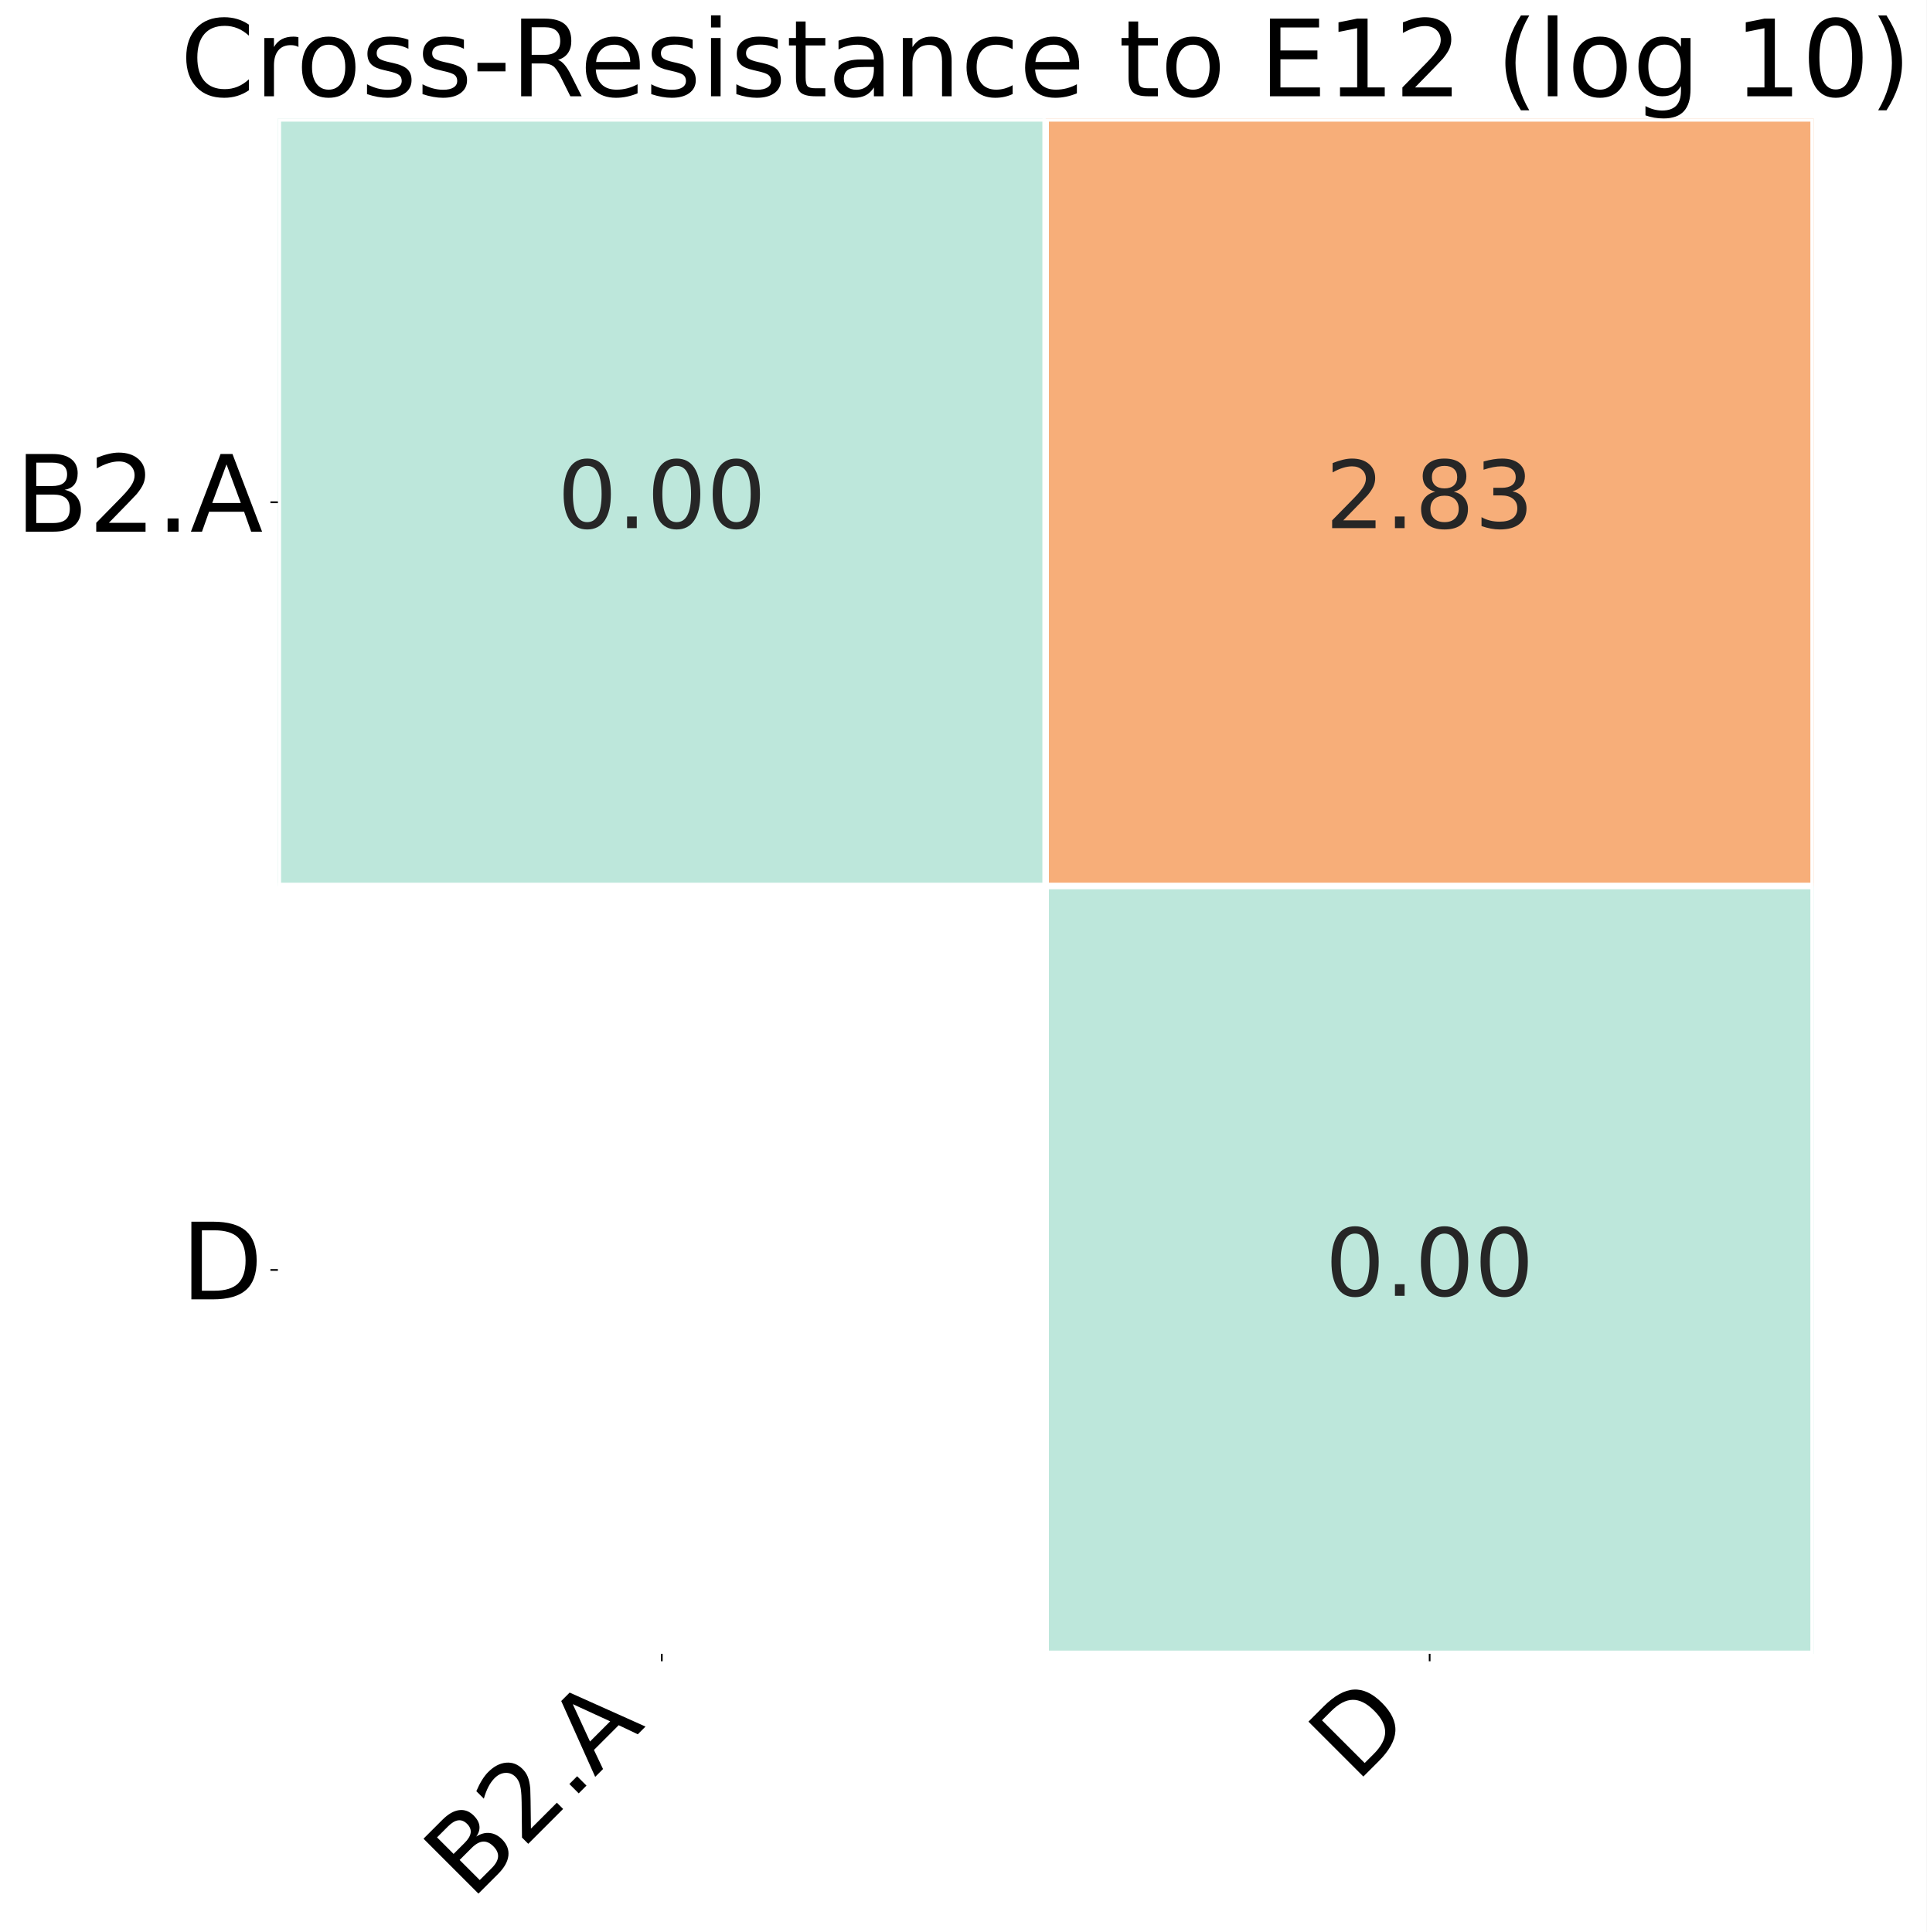
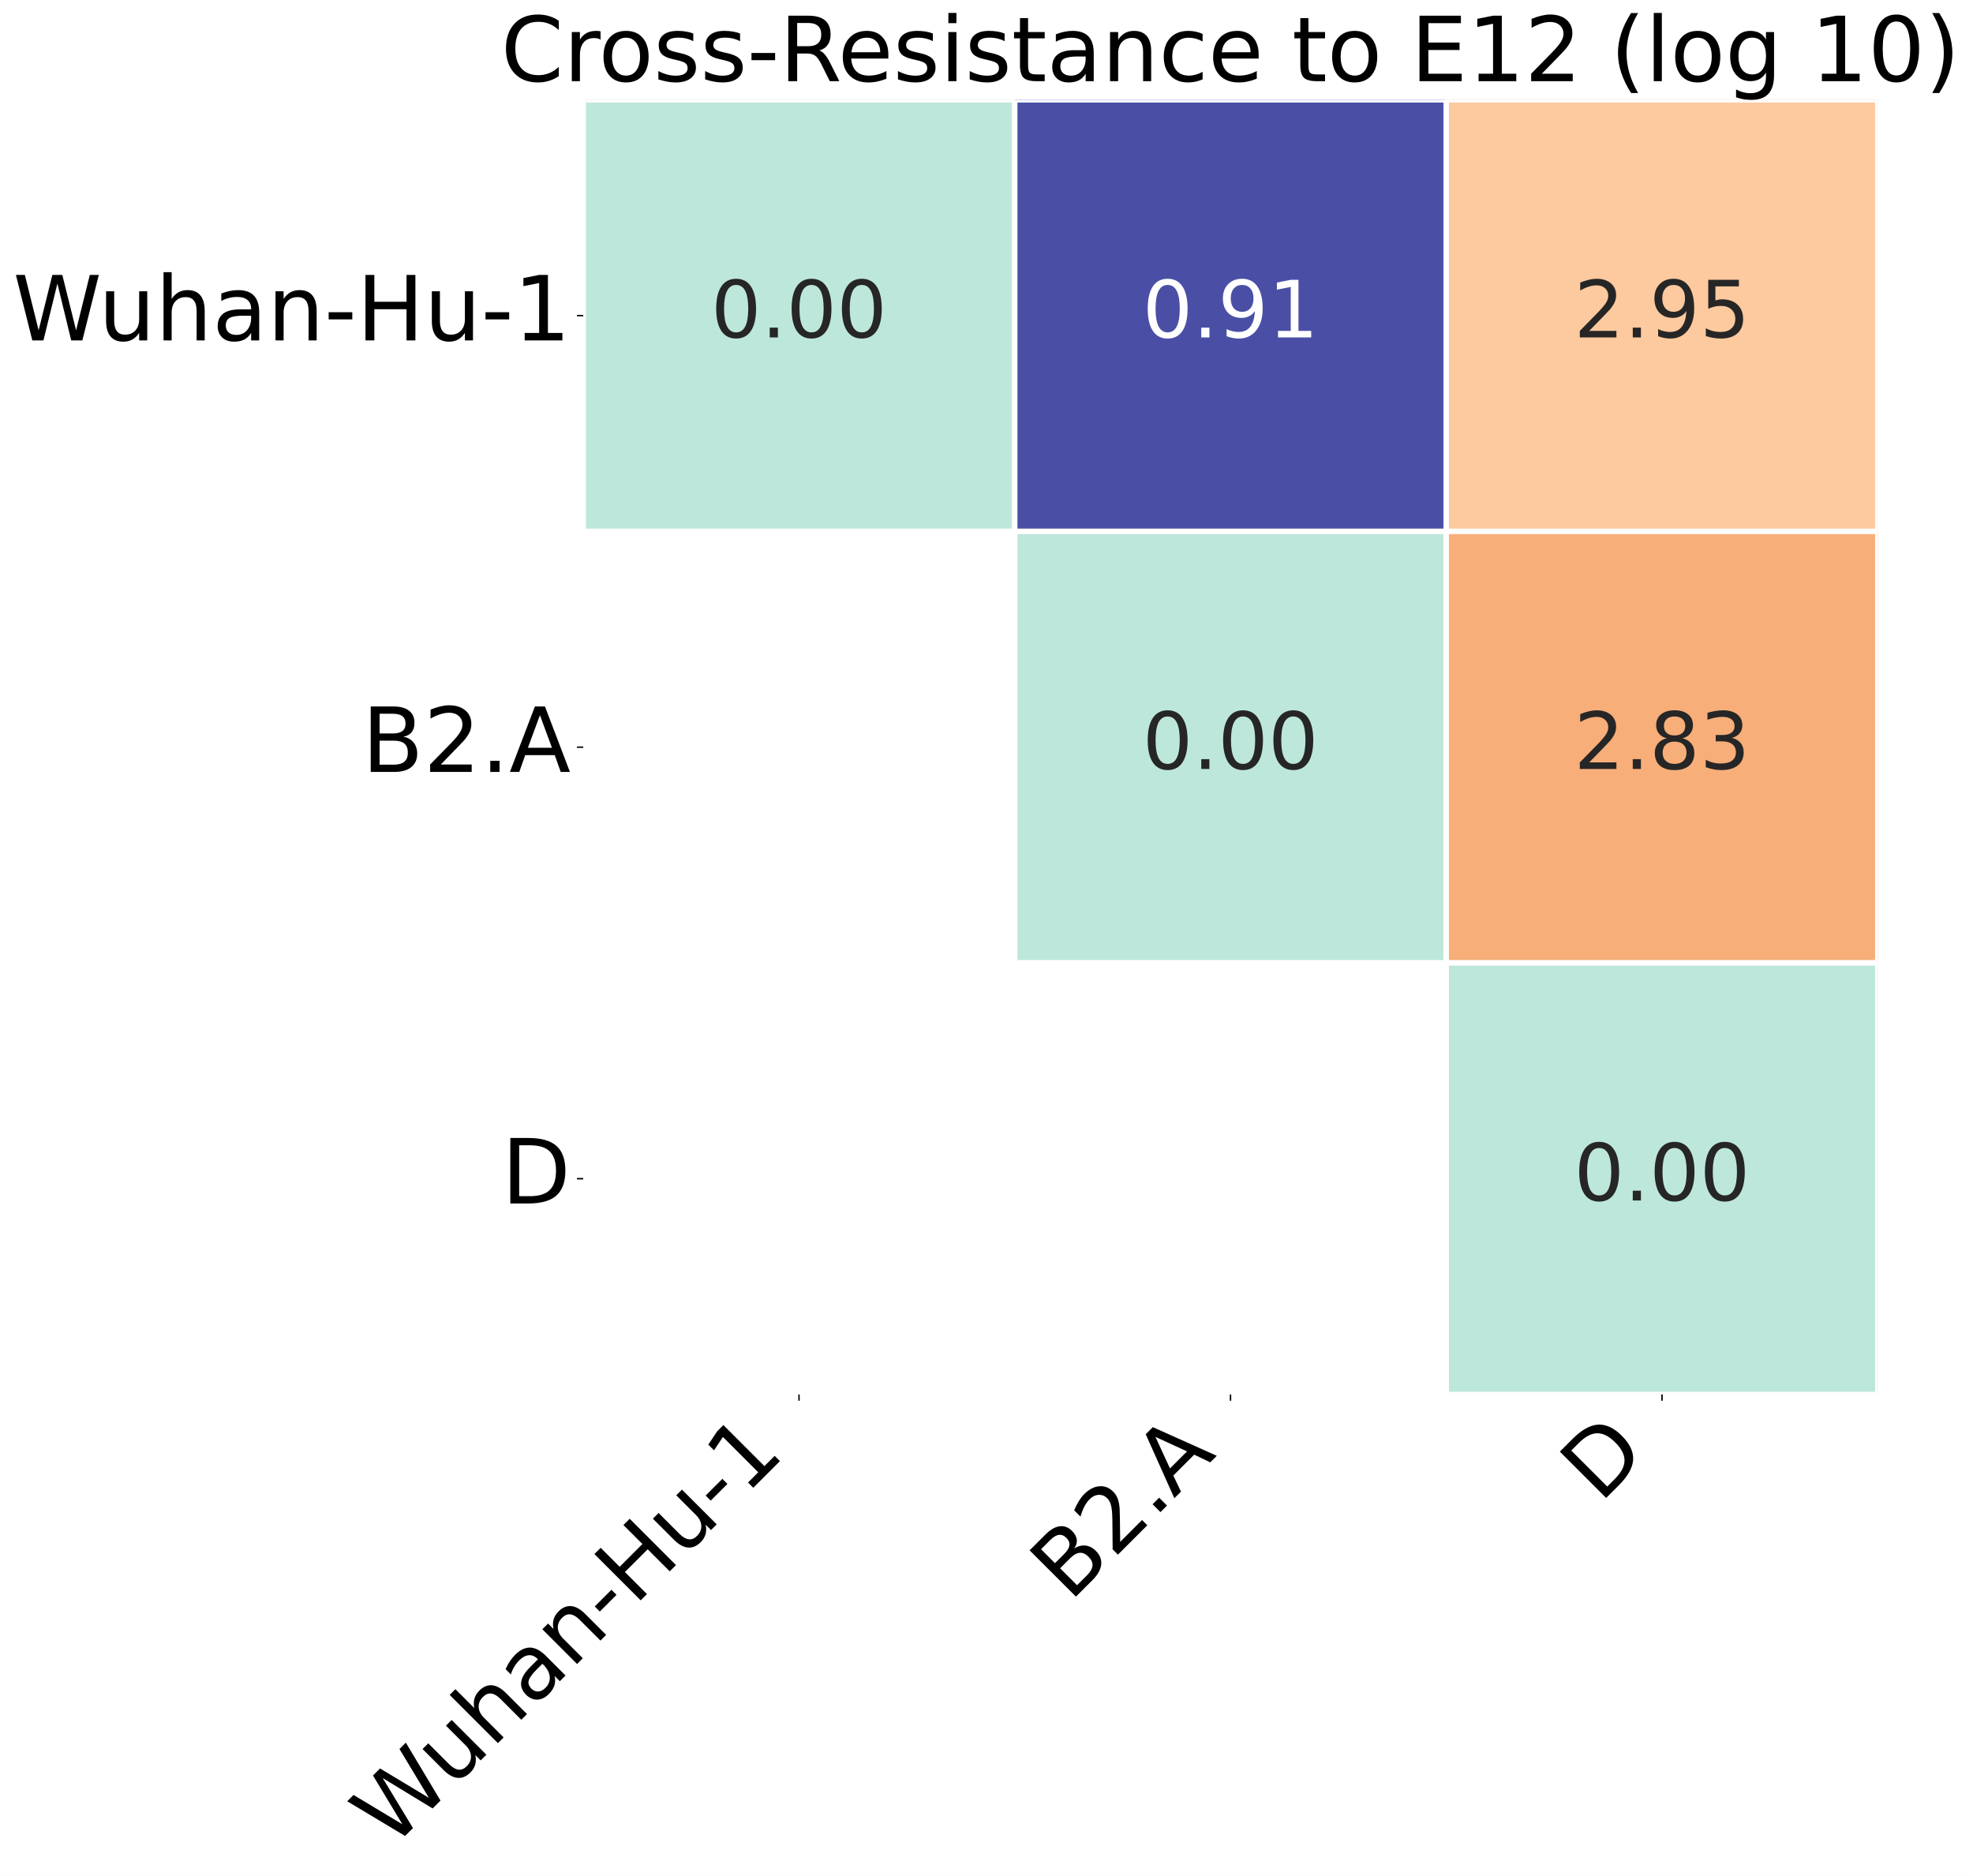
- <svg xmlns="http://www.w3.org/2000/svg" xmlns:xlink="http://www.w3.org/1999/xlink" width="904.143pt" height="906.902pt" viewBox="0 0 904.143 906.902" version="1.1">
+ <svg xmlns="http://www.w3.org/2000/svg" xmlns:xlink="http://www.w3.org/1999/xlink" width="1098.44pt" height="1044.29pt" viewBox="0 0 1098.44 1044.29" version="1.1">
  <defs>
    <style type="text/css">*{stroke-linejoin: round; stroke-linecap: butt}</style>
  </defs>
  <g id="figure_1">
    <g id="patch_1">
-       <path d="M 0 906.902  L 904.143 906.902  L 904.143 0  L 0 0  z " style="fill: #ffffff" />
+       <path d="M 0 1044.29  L 1098.44 1044.29  L 1098.44 0  L 0 0  z " style="fill: #ffffff" />
    </g>
    <g id="axes_1">
      <g id="patch_2">
-         <path d="M 130.411 776.311  L 851.131 776.311  L 851.131 55.591  L 130.411 55.591  z " style="fill: #ffffff" />
+         <path d="M 324.708 776.311  L 1045.428 776.311  L 1045.428 55.591  L 324.708 55.591  z " style="fill: #ffffff" />
      </g>
      <g id="QuadMesh_1">
-         <path d="M 130.411 55.591  L 490.771 55.591  L 490.771 415.951  L 130.411 415.951  L 130.411 55.591  " clip-path="url(#p161609a67d)" style="fill: #bde7db; stroke: #ffffff; stroke-width: 3" />
-         <path d="M 490.771 55.591  L 851.131 55.591  L 851.131 415.951  L 490.771 415.951  L 490.771 55.591  " clip-path="url(#p161609a67d)" style="fill: #f7ae79; stroke: #ffffff; stroke-width: 3" />
-         <path d="M 130.411 415.951  L 490.771 415.951  L 490.771 776.311  L 130.411 776.311  L 130.411 415.951  " clip-path="url(#p161609a67d)" style="fill: none; stroke: #ffffff; stroke-width: 3" />
-         <path d="M 490.771 415.951  L 851.131 415.951  L 851.131 776.311  L 490.771 776.311  L 490.771 415.951  " clip-path="url(#p161609a67d)" style="fill: #bde7db; stroke: #ffffff; stroke-width: 3" />
+         <path d="M 324.708 55.591  L 564.948 55.591  L 564.948 295.831  L 324.708 295.831  L 324.708 55.591  " clip-path="url(#pfc493ef1ac)" style="fill: #bde7db; stroke: #ffffff; stroke-width: 3" />
+         <path d="M 564.948 55.591  L 805.188 55.591  L 805.188 295.831  L 564.948 295.831  L 564.948 55.591  " clip-path="url(#pfc493ef1ac)" style="fill: #4a4fa5; stroke: #ffffff; stroke-width: 3" />
+         <path d="M 805.188 55.591  L 1045.428 55.591  L 1045.428 295.831  L 805.188 295.831  L 805.188 55.591  " clip-path="url(#pfc493ef1ac)" style="fill: #fdc99e; stroke: #ffffff; stroke-width: 3" />
+         <path d="M 324.708 295.831  L 564.948 295.831  L 564.948 536.071  L 324.708 536.071  L 324.708 295.831  " clip-path="url(#pfc493ef1ac)" style="fill: none; stroke: #ffffff; stroke-width: 3" />
+         <path d="M 564.948 295.831  L 805.188 295.831  L 805.188 536.071  L 564.948 536.071  L 564.948 295.831  " clip-path="url(#pfc493ef1ac)" style="fill: #bde7db; stroke: #ffffff; stroke-width: 3" />
+         <path d="M 805.188 295.831  L 1045.428 295.831  L 1045.428 536.071  L 805.188 536.071  L 805.188 295.831  " clip-path="url(#pfc493ef1ac)" style="fill: #f7ae79; stroke: #ffffff; stroke-width: 3" />
+         <path d="M 324.708 536.071  L 564.948 536.071  L 564.948 776.311  L 324.708 776.311  L 324.708 536.071  " clip-path="url(#pfc493ef1ac)" style="fill: none; stroke: #ffffff; stroke-width: 3" />
+         <path d="M 564.948 536.071  L 805.188 536.071  L 805.188 776.311  L 564.948 776.311  L 564.948 536.071  " clip-path="url(#pfc493ef1ac)" style="fill: none; stroke: #ffffff; stroke-width: 3" />
+         <path d="M 805.188 536.071  L 1045.428 536.071  L 1045.428 776.311  L 805.188 776.311  L 805.188 536.071  " clip-path="url(#pfc493ef1ac)" style="fill: #bde7db; stroke: #ffffff; stroke-width: 3" />
      </g>
      <g id="matplotlib.axis_1">
        <g id="xtick_1">
          <g id="line2d_1">
            <defs>
-               <path id="m7d1949b507" d="M 0 0  L 0 3.5  " style="stroke: #000000; stroke-width: 0.8" />
+               <path id="m87494d707e" d="M 0 0  L 0 3.5  " style="stroke: #000000; stroke-width: 0.8" />
            </defs>
            <g>
-               <use xlink:href="#m7d1949b507" x="310.591" y="776.311" style="stroke: #000000; stroke-width: 0.8" />
+               <use xlink:href="#m87494d707e" x="444.828" y="776.311" style="stroke: #000000; stroke-width: 0.8" />
            </g>
          </g>
          <g id="text_1">
-             <g transform="translate(221.0646 892.3487) rotate(-45) scale(0.5 -0.5)">
+             <g transform="translate(217.9128 1029.737) rotate(-45) scale(0.5 -0.5)">
+               <defs>
+                 <path id="DejaVuSans-57" d="M 213 4666  L 850 4666  L 1831 722  L 2809 4666  L 3519 4666  L 4500 722  L 5478 4666  L 6119 4666  L 4947 0  L 4153 0  L 3169 4050  L 2175 0  L 1381 0  L 213 4666  z " transform="scale(0.015625)" />
+                 <path id="DejaVuSans-75" d="M 544 1381  L 544 3500  L 1119 3500  L 1119 1403  Q 1119 906 1312 657  Q 1506 409 1894 409  Q 2359 409 2629 706  Q 2900 1003 2900 1516  L 2900 3500  L 3475 3500  L 3475 0  L 2900 0  L 2900 538  Q 2691 219 2414 64  Q 2138 -91 1772 -91  Q 1169 -91 856 284  Q 544 659 544 1381  z M 1991 3584  L 1991 3584  z " transform="scale(0.015625)" />
+                 <path id="DejaVuSans-68" d="M 3513 2113  L 3513 0  L 2938 0  L 2938 2094  Q 2938 2591 2744 2837  Q 2550 3084 2163 3084  Q 1697 3084 1428 2787  Q 1159 2491 1159 1978  L 1159 0  L 581 0  L 581 4863  L 1159 4863  L 1159 2956  Q 1366 3272 1645 3428  Q 1925 3584 2291 3584  Q 2894 3584 3203 3211  Q 3513 2838 3513 2113  z " transform="scale(0.015625)" />
+                 <path id="DejaVuSans-61" d="M 2194 1759  Q 1497 1759 1228 1600  Q 959 1441 959 1056  Q 959 750 1161 570  Q 1363 391 1709 391  Q 2188 391 2477 730  Q 2766 1069 2766 1631  L 2766 1759  L 2194 1759  z M 3341 1997  L 3341 0  L 2766 0  L 2766 531  Q 2569 213 2275 61  Q 1981 -91 1556 -91  Q 1019 -91 701 211  Q 384 513 384 1019  Q 384 1609 779 1909  Q 1175 2209 1959 2209  L 2766 2209  L 2766 2266  Q 2766 2663 2505 2880  Q 2244 3097 1772 3097  Q 1472 3097 1187 3025  Q 903 2953 641 2809  L 641 3341  Q 956 3463 1253 3523  Q 1550 3584 1831 3584  Q 2591 3584 2966 3190  Q 3341 2797 3341 1997  z " transform="scale(0.015625)" />
+                 <path id="DejaVuSans-6e" d="M 3513 2113  L 3513 0  L 2938 0  L 2938 2094  Q 2938 2591 2744 2837  Q 2550 3084 2163 3084  Q 1697 3084 1428 2787  Q 1159 2491 1159 1978  L 1159 0  L 581 0  L 581 3500  L 1159 3500  L 1159 2956  Q 1366 3272 1645 3428  Q 1925 3584 2291 3584  Q 2894 3584 3203 3211  Q 3513 2838 3513 2113  z " transform="scale(0.015625)" />
+                 <path id="DejaVuSans-2d" d="M 313 2009  L 1997 2009  L 1997 1497  L 313 1497  L 313 2009  z " transform="scale(0.015625)" />
+                 <path id="DejaVuSans-48" d="M 628 4666  L 1259 4666  L 1259 2753  L 3553 2753  L 3553 4666  L 4184 4666  L 4184 0  L 3553 0  L 3553 2222  L 1259 2222  L 1259 0  L 628 0  L 628 4666  z " transform="scale(0.015625)" />
+                 <path id="DejaVuSans-31" d="M 794 531  L 1825 531  L 1825 4091  L 703 3866  L 703 4441  L 1819 4666  L 2450 4666  L 2450 531  L 3481 531  L 3481 0  L 794 0  L 794 531  z " transform="scale(0.015625)" />
+               </defs>
+               <use xlink:href="#DejaVuSans-57" />
+               <use xlink:href="#DejaVuSans-75" x="95.252" />
+               <use xlink:href="#DejaVuSans-68" x="158.631" />
+               <use xlink:href="#DejaVuSans-61" x="222.01" />
+               <use xlink:href="#DejaVuSans-6e" x="283.289" />
+               <use xlink:href="#DejaVuSans-2d" x="346.668" />
+               <use xlink:href="#DejaVuSans-48" x="382.752" />
+               <use xlink:href="#DejaVuSans-75" x="457.947" />
+               <use xlink:href="#DejaVuSans-2d" x="521.326" />
+               <use xlink:href="#DejaVuSans-31" x="557.41" />
+             </g>
+           </g>
+         </g>
+         <g id="xtick_2">
+           <g id="line2d_2">
+             <g>
+               <use xlink:href="#m87494d707e" x="685.068" y="776.311" style="stroke: #000000; stroke-width: 0.8" />
+             </g>
+           </g>
+           <g id="text_2">
+             <g transform="translate(595.5415 892.3487) rotate(-45) scale(0.5 -0.5)">
              <defs>
                <path id="DejaVuSans-42" d="M 1259 2228  L 1259 519  L 2272 519  Q 2781 519 3026 730  Q 3272 941 3272 1375  Q 3272 1813 3026 2020  Q 2781 2228 2272 2228  L 1259 2228  z M 1259 4147  L 1259 2741  L 2194 2741  Q 2656 2741 2882 2914  Q 3109 3088 3109 3444  Q 3109 3797 2882 3972  Q 2656 4147 2194 4147  L 1259 4147  z M 628 4666  L 2241 4666  Q 2963 4666 3353 4366  Q 3744 4066 3744 3513  Q 3744 3084 3544 2831  Q 3344 2578 2956 2516  Q 3422 2416 3680 2098  Q 3938 1781 3938 1306  Q 3938 681 3513 340  Q 3088 0 2303 0  L 628 0  L 628 4666  z " transform="scale(0.015625)" />
                <path id="DejaVuSans-32" d="M 1228 531  L 3431 531  L 3431 0  L 469 0  L 469 531  Q 828 903 1448 1529  Q 2069 2156 2228 2338  Q 2531 2678 2651 2914  Q 2772 3150 2772 3378  Q 2772 3750 2511 3984  Q 2250 4219 1831 4219  Q 1534 4219 1204 4116  Q 875 4013 500 3803  L 500 4441  Q 881 4594 1212 4672  Q 1544 4750 1819 4750  Q 2544 4750 2975 4387  Q 3406 4025 3406 3419  Q 3406 3131 3298 2873  Q 3191 2616 2906 2266  Q 2828 2175 2409 1742  Q 1991 1309 1228 531  z " transform="scale(0.015625)" />
                <path id="DejaVuSans-2e" d="M 684 794  L 1344 794  L 1344 0  L 684 0  L 684 794  z " transform="scale(0.015625)" />
                <path id="DejaVuSans-41" d="M 2188 4044  L 1331 1722  L 3047 1722  L 2188 4044  z M 1831 4666  L 2547 4666  L 4325 0  L 3669 0  L 3244 1197  L 1141 1197  L 716 0  L 50 0  L 1831 4666  z " transform="scale(0.015625)" />
              </defs>
              <use xlink:href="#DejaVuSans-42" />
              <use xlink:href="#DejaVuSans-32" x="68.604" />
              <use xlink:href="#DejaVuSans-2e" x="132.227" />
              <use xlink:href="#DejaVuSans-41" x="164.014" />
            </g>
          </g>
        </g>
-         <g id="xtick_2">
-           <g id="line2d_2">
-             <g>
-               <use xlink:href="#m7d1949b507" x="670.951" y="776.311" style="stroke: #000000; stroke-width: 0.8" />
-             </g>
-           </g>
-           <g id="text_2">
-             <g transform="translate(636.3745 837.3988) rotate(-45) scale(0.5 -0.5)">
+         <g id="xtick_3">
+           <g id="line2d_3">
+             <g>
+               <use xlink:href="#m87494d707e" x="925.308" y="776.311" style="stroke: #000000; stroke-width: 0.8" />
+             </g>
+           </g>
+           <g id="text_3">
+             <g transform="translate(890.7314 837.3988) rotate(-45) scale(0.5 -0.5)">
              <defs>
                <path id="DejaVuSans-44" d="M 1259 4147  L 1259 519  L 2022 519  Q 2988 519 3436 956  Q 3884 1394 3884 2338  Q 3884 3275 3436 3711  Q 2988 4147 2022 4147  L 1259 4147  z M 628 4666  L 1925 4666  Q 3281 4666 3915 4102  Q 4550 3538 4550 2338  Q 4550 1131 3912 565  Q 3275 0 1925 0  L 628 0  L 628 4666  z " transform="scale(0.015625)" />
              </defs>
              <use xlink:href="#DejaVuSans-44" />
            </g>
          </g>
        </g>
      </g>
      <g id="matplotlib.axis_2">
        <g id="ytick_1">
-           <g id="line2d_3">
+           <g id="line2d_4">
            <defs>
-               <path id="mcf62812595" d="M 0 0  L -3.5 0  " style="stroke: #000000; stroke-width: 0.8" />
+               <path id="m04b8d1a18f" d="M 0 0  L -3.5 0  " style="stroke: #000000; stroke-width: 0.8" />
            </defs>
            <g>
-               <use xlink:href="#mcf62812595" x="130.411" y="235.771" style="stroke: #000000; stroke-width: 0.8" />
-             </g>
-           </g>
-           <g id="text_3">
-             <g transform="translate(7.2 249.5675) scale(0.5 -0.5)">
+               <use xlink:href="#m04b8d1a18f" x="324.708" y="175.711" style="stroke: #000000; stroke-width: 0.8" />
+             </g>
+           </g>
+           <g id="text_4">
+             <g transform="translate(7.2 189.5075) scale(0.5 -0.5)">
+               <use xlink:href="#DejaVuSans-57" />
+               <use xlink:href="#DejaVuSans-75" x="95.252" />
+               <use xlink:href="#DejaVuSans-68" x="158.631" />
+               <use xlink:href="#DejaVuSans-61" x="222.01" />
+               <use xlink:href="#DejaVuSans-6e" x="283.289" />
+               <use xlink:href="#DejaVuSans-2d" x="346.668" />
+               <use xlink:href="#DejaVuSans-48" x="382.752" />
+               <use xlink:href="#DejaVuSans-75" x="457.947" />
+               <use xlink:href="#DejaVuSans-2d" x="521.326" />
+               <use xlink:href="#DejaVuSans-31" x="557.41" />
+             </g>
+           </g>
+         </g>
+         <g id="ytick_2">
+           <g id="line2d_5">
+             <g>
+               <use xlink:href="#m04b8d1a18f" x="324.708" y="415.951" style="stroke: #000000; stroke-width: 0.8" />
+             </g>
+           </g>
+           <g id="text_5">
+             <g transform="translate(201.4969 429.7475) scale(0.5 -0.5)">
              <use xlink:href="#DejaVuSans-42" />
              <use xlink:href="#DejaVuSans-32" x="68.604" />
              <use xlink:href="#DejaVuSans-2e" x="132.227" />
              <use xlink:href="#DejaVuSans-41" x="164.014" />
            </g>
          </g>
        </g>
-         <g id="ytick_2">
-           <g id="line2d_4">
-             <g>
-               <use xlink:href="#mcf62812595" x="130.411" y="596.131" style="stroke: #000000; stroke-width: 0.8" />
-             </g>
-           </g>
-           <g id="text_4">
-             <g transform="translate(84.91094 609.9275) scale(0.5 -0.5)">
+         <g id="ytick_3">
+           <g id="line2d_6">
+             <g>
+               <use xlink:href="#m04b8d1a18f" x="324.708" y="656.191" style="stroke: #000000; stroke-width: 0.8" />
+             </g>
+           </g>
+           <g id="text_6">
+             <g transform="translate(279.2078 669.9875) scale(0.5 -0.5)">
              <use xlink:href="#DejaVuSans-44" />
            </g>
          </g>
        </g>
      </g>
-       <g id="text_5">
-         <g style="fill: #262626" transform="translate(261.6066 247.9119) scale(0.44 -0.44)">
+       <g id="text_7">
+         <g style="fill: #262626" transform="translate(395.8434 187.8519) scale(0.44 -0.44)">
          <defs>
            <path id="DejaVuSans-30" d="M 2034 4250  Q 1547 4250 1301 3770  Q 1056 3291 1056 2328  Q 1056 1369 1301 889  Q 1547 409 2034 409  Q 2525 409 2770 889  Q 3016 1369 3016 2328  Q 3016 3291 2770 3770  Q 2525 4250 2034 4250  z M 2034 4750  Q 2819 4750 3233 4129  Q 3647 3509 3647 2328  Q 3647 1150 3233 529  Q 2819 -91 2034 -91  Q 1250 -91 836 529  Q 422 1150 422 2328  Q 422 3509 836 4129  Q 1250 4750 2034 4750  z " transform="scale(0.015625)" />
          </defs>
          <use xlink:href="#DejaVuSans-30" />
          <use xlink:href="#DejaVuSans-2e" x="63.623" />
          <use xlink:href="#DejaVuSans-30" x="95.41" />
          <use xlink:href="#DejaVuSans-30" x="159.033" />
        </g>
      </g>
-       <g id="text_6">
-         <g style="fill: #262626" transform="translate(621.9666 247.9119) scale(0.44 -0.44)">
+       <g id="text_8">
+         <g style="fill: #ffffff" transform="translate(636.0834 187.8519) scale(0.44 -0.44)">
+           <defs>
+             <path id="DejaVuSans-39" d="M 703 97  L 703 672  Q 941 559 1184 500  Q 1428 441 1663 441  Q 2288 441 2617 861  Q 2947 1281 2994 2138  Q 2813 1869 2534 1725  Q 2256 1581 1919 1581  Q 1219 1581 811 2004  Q 403 2428 403 3163  Q 403 3881 828 4315  Q 1253 4750 1959 4750  Q 2769 4750 3195 4129  Q 3622 3509 3622 2328  Q 3622 1225 3098 567  Q 2575 -91 1691 -91  Q 1453 -91 1209 -44  Q 966 3 703 97  z M 1959 2075  Q 2384 2075 2632 2365  Q 2881 2656 2881 3163  Q 2881 3666 2632 3958  Q 2384 4250 1959 4250  Q 1534 4250 1286 3958  Q 1038 3666 1038 3163  Q 1038 2656 1286 2365  Q 1534 2075 1959 2075  z " transform="scale(0.015625)" />
+           </defs>
+           <use xlink:href="#DejaVuSans-30" />
+           <use xlink:href="#DejaVuSans-2e" x="63.623" />
+           <use xlink:href="#DejaVuSans-39" x="95.41" />
+           <use xlink:href="#DejaVuSans-31" x="159.033" />
+         </g>
+       </g>
+       <g id="text_9">
+         <g style="fill: #262626" transform="translate(876.3234 187.8519) scale(0.44 -0.44)">
+           <defs>
+             <path id="DejaVuSans-35" d="M 691 4666  L 3169 4666  L 3169 4134  L 1269 4134  L 1269 2991  Q 1406 3038 1543 3061  Q 1681 3084 1819 3084  Q 2600 3084 3056 2656  Q 3513 2228 3513 1497  Q 3513 744 3044 326  Q 2575 -91 1722 -91  Q 1428 -91 1123 -41  Q 819 9 494 109  L 494 744  Q 775 591 1075 516  Q 1375 441 1709 441  Q 2250 441 2565 725  Q 2881 1009 2881 1497  Q 2881 1984 2565 2268  Q 2250 2553 1709 2553  Q 1456 2553 1204 2497  Q 953 2441 691 2322  L 691 4666  z " transform="scale(0.015625)" />
+           </defs>
+           <use xlink:href="#DejaVuSans-32" />
+           <use xlink:href="#DejaVuSans-2e" x="63.623" />
+           <use xlink:href="#DejaVuSans-39" x="95.41" />
+           <use xlink:href="#DejaVuSans-35" x="159.033" />
+         </g>
+       </g>
+       <g id="text_10">
+         <g style="fill: #262626" transform="translate(636.0834 428.0919) scale(0.44 -0.44)">
+           <use xlink:href="#DejaVuSans-30" />
+           <use xlink:href="#DejaVuSans-2e" x="63.623" />
+           <use xlink:href="#DejaVuSans-30" x="95.41" />
+           <use xlink:href="#DejaVuSans-30" x="159.033" />
+         </g>
+       </g>
+       <g id="text_11">
+         <g style="fill: #262626" transform="translate(876.3234 428.0919) scale(0.44 -0.44)">
          <defs>
            <path id="DejaVuSans-38" d="M 2034 2216  Q 1584 2216 1326 1975  Q 1069 1734 1069 1313  Q 1069 891 1326 650  Q 1584 409 2034 409  Q 2484 409 2743 651  Q 3003 894 3003 1313  Q 3003 1734 2745 1975  Q 2488 2216 2034 2216  z M 1403 2484  Q 997 2584 770 2862  Q 544 3141 544 3541  Q 544 4100 942 4425  Q 1341 4750 2034 4750  Q 2731 4750 3128 4425  Q 3525 4100 3525 3541  Q 3525 3141 3298 2862  Q 3072 2584 2669 2484  Q 3125 2378 3379 2068  Q 3634 1759 3634 1313  Q 3634 634 3220 271  Q 2806 -91 2034 -91  Q 1263 -91 848 271  Q 434 634 434 1313  Q 434 1759 690 2068  Q 947 2378 1403 2484  z M 1172 3481  Q 1172 3119 1398 2916  Q 1625 2713 2034 2713  Q 2441 2713 2670 2916  Q 2900 3119 2900 3481  Q 2900 3844 2670 4047  Q 2441 4250 2034 4250  Q 1625 4250 1398 4047  Q 1172 3844 1172 3481  z " transform="scale(0.015625)" />
            <path id="DejaVuSans-33" d="M 2597 2516  Q 3050 2419 3304 2112  Q 3559 1806 3559 1356  Q 3559 666 3084 287  Q 2609 -91 1734 -91  Q 1441 -91 1130 -33  Q 819 25 488 141  L 488 750  Q 750 597 1062 519  Q 1375 441 1716 441  Q 2309 441 2620 675  Q 2931 909 2931 1356  Q 2931 1769 2642 2001  Q 2353 2234 1838 2234  L 1294 2234  L 1294 2753  L 1863 2753  Q 2328 2753 2575 2939  Q 2822 3125 2822 3475  Q 2822 3834 2567 4026  Q 2313 4219 1838 4219  Q 1578 4219 1281 4162  Q 984 4106 628 3988  L 628 4550  Q 988 4650 1302 4700  Q 1616 4750 1894 4750  Q 2613 4750 3031 4423  Q 3450 4097 3450 3541  Q 3450 3153 3228 2886  Q 3006 2619 2597 2516  z " transform="scale(0.015625)" />
          </defs>
          <use xlink:href="#DejaVuSans-32" />
          <use xlink:href="#DejaVuSans-2e" x="63.623" />
          <use xlink:href="#DejaVuSans-38" x="95.41" />
          <use xlink:href="#DejaVuSans-33" x="159.033" />
        </g>
      </g>
-       <g id="text_7">
-         <g style="fill: #262626" transform="translate(621.9666 608.2719) scale(0.44 -0.44)">
+       <g id="text_12">
+         <g style="fill: #262626" transform="translate(876.3234 668.3319) scale(0.44 -0.44)">
          <use xlink:href="#DejaVuSans-30" />
          <use xlink:href="#DejaVuSans-2e" x="63.623" />
          <use xlink:href="#DejaVuSans-30" x="95.41" />
          <use xlink:href="#DejaVuSans-30" x="159.033" />
        </g>
      </g>
-       <g id="text_8">
-         <g transform="translate(84.59906 45.19219) scale(0.5 -0.5)">
+       <g id="text_13">
+         <g transform="translate(278.8959 45.19219) scale(0.5 -0.5)">
          <defs>
            <path id="DejaVuSans-43" d="M 4122 4306  L 4122 3641  Q 3803 3938 3442 4084  Q 3081 4231 2675 4231  Q 1875 4231 1450 3742  Q 1025 3253 1025 2328  Q 1025 1406 1450 917  Q 1875 428 2675 428  Q 3081 428 3442 575  Q 3803 722 4122 1019  L 4122 359  Q 3791 134 3420 21  Q 3050 -91 2638 -91  Q 1578 -91 968 557  Q 359 1206 359 2328  Q 359 3453 968 4101  Q 1578 4750 2638 4750  Q 3056 4750 3426 4639  Q 3797 4528 4122 4306  z " transform="scale(0.015625)" />
            <path id="DejaVuSans-72" d="M 2631 2963  Q 2534 3019 2420 3045  Q 2306 3072 2169 3072  Q 1681 3072 1420 2755  Q 1159 2438 1159 1844  L 1159 0  L 581 0  L 581 3500  L 1159 3500  L 1159 2956  Q 1341 3275 1631 3429  Q 1922 3584 2338 3584  Q 2397 3584 2469 3576  Q 2541 3569 2628 3553  L 2631 2963  z " transform="scale(0.015625)" />
            <path id="DejaVuSans-6f" d="M 1959 3097  Q 1497 3097 1228 2736  Q 959 2375 959 1747  Q 959 1119 1226 758  Q 1494 397 1959 397  Q 2419 397 2687 759  Q 2956 1122 2956 1747  Q 2956 2369 2687 2733  Q 2419 3097 1959 3097  z M 1959 3584  Q 2709 3584 3137 3096  Q 3566 2609 3566 1747  Q 3566 888 3137 398  Q 2709 -91 1959 -91  Q 1206 -91 779 398  Q 353 888 353 1747  Q 353 2609 779 3096  Q 1206 3584 1959 3584  z " transform="scale(0.015625)" />
            <path id="DejaVuSans-73" d="M 2834 3397  L 2834 2853  Q 2591 2978 2328 3040  Q 2066 3103 1784 3103  Q 1356 3103 1142 2972  Q 928 2841 928 2578  Q 928 2378 1081 2264  Q 1234 2150 1697 2047  L 1894 2003  Q 2506 1872 2764 1633  Q 3022 1394 3022 966  Q 3022 478 2636 193  Q 2250 -91 1575 -91  Q 1294 -91 989 -36  Q 684 19 347 128  L 347 722  Q 666 556 975 473  Q 1284 391 1588 391  Q 1994 391 2212 530  Q 2431 669 2431 922  Q 2431 1156 2273 1281  Q 2116 1406 1581 1522  L 1381 1569  Q 847 1681 609 1914  Q 372 2147 372 2553  Q 372 3047 722 3315  Q 1072 3584 1716 3584  Q 2034 3584 2315 3537  Q 2597 3491 2834 3397  z " transform="scale(0.015625)" />
-             <path id="DejaVuSans-2d" d="M 313 2009  L 1997 2009  L 1997 1497  L 313 1497  L 313 2009  z " transform="scale(0.015625)" />
            <path id="DejaVuSans-52" d="M 2841 2188  Q 3044 2119 3236 1894  Q 3428 1669 3622 1275  L 4263 0  L 3584 0  L 2988 1197  Q 2756 1666 2539 1819  Q 2322 1972 1947 1972  L 1259 1972  L 1259 0  L 628 0  L 628 4666  L 2053 4666  Q 2853 4666 3247 4331  Q 3641 3997 3641 3322  Q 3641 2881 3436 2590  Q 3231 2300 2841 2188  z M 1259 4147  L 1259 2491  L 2053 2491  Q 2509 2491 2742 2702  Q 2975 2913 2975 3322  Q 2975 3731 2742 3939  Q 2509 4147 2053 4147  L 1259 4147  z " transform="scale(0.015625)" />
            <path id="DejaVuSans-65" d="M 3597 1894  L 3597 1613  L 953 1613  Q 991 1019 1311 708  Q 1631 397 2203 397  Q 2534 397 2845 478  Q 3156 559 3463 722  L 3463 178  Q 3153 47 2828 -22  Q 2503 -91 2169 -91  Q 1331 -91 842 396  Q 353 884 353 1716  Q 353 2575 817 3079  Q 1281 3584 2069 3584  Q 2775 3584 3186 3129  Q 3597 2675 3597 1894  z M 3022 2063  Q 3016 2534 2758 2815  Q 2500 3097 2075 3097  Q 1594 3097 1305 2825  Q 1016 2553 972 2059  L 3022 2063  z " transform="scale(0.015625)" />
            <path id="DejaVuSans-69" d="M 603 3500  L 1178 3500  L 1178 0  L 603 0  L 603 3500  z M 603 4863  L 1178 4863  L 1178 4134  L 603 4134  L 603 4863  z " transform="scale(0.015625)" />
            <path id="DejaVuSans-74" d="M 1172 4494  L 1172 3500  L 2356 3500  L 2356 3053  L 1172 3053  L 1172 1153  Q 1172 725 1289 603  Q 1406 481 1766 481  L 2356 481  L 2356 0  L 1766 0  Q 1100 0 847 248  Q 594 497 594 1153  L 594 3053  L 172 3053  L 172 3500  L 594 3500  L 594 4494  L 1172 4494  z " transform="scale(0.015625)" />
-             <path id="DejaVuSans-61" d="M 2194 1759  Q 1497 1759 1228 1600  Q 959 1441 959 1056  Q 959 750 1161 570  Q 1363 391 1709 391  Q 2188 391 2477 730  Q 2766 1069 2766 1631  L 2766 1759  L 2194 1759  z M 3341 1997  L 3341 0  L 2766 0  L 2766 531  Q 2569 213 2275 61  Q 1981 -91 1556 -91  Q 1019 -91 701 211  Q 384 513 384 1019  Q 384 1609 779 1909  Q 1175 2209 1959 2209  L 2766 2209  L 2766 2266  Q 2766 2663 2505 2880  Q 2244 3097 1772 3097  Q 1472 3097 1187 3025  Q 903 2953 641 2809  L 641 3341  Q 956 3463 1253 3523  Q 1550 3584 1831 3584  Q 2591 3584 2966 3190  Q 3341 2797 3341 1997  z " transform="scale(0.015625)" />
-             <path id="DejaVuSans-6e" d="M 3513 2113  L 3513 0  L 2938 0  L 2938 2094  Q 2938 2591 2744 2837  Q 2550 3084 2163 3084  Q 1697 3084 1428 2787  Q 1159 2491 1159 1978  L 1159 0  L 581 0  L 581 3500  L 1159 3500  L 1159 2956  Q 1366 3272 1645 3428  Q 1925 3584 2291 3584  Q 2894 3584 3203 3211  Q 3513 2838 3513 2113  z " transform="scale(0.015625)" />
            <path id="DejaVuSans-63" d="M 3122 3366  L 3122 2828  Q 2878 2963 2633 3030  Q 2388 3097 2138 3097  Q 1578 3097 1268 2742  Q 959 2388 959 1747  Q 959 1106 1268 751  Q 1578 397 2138 397  Q 2388 397 2633 464  Q 2878 531 3122 666  L 3122 134  Q 2881 22 2623 -34  Q 2366 -91 2075 -91  Q 1284 -91 818 406  Q 353 903 353 1747  Q 353 2603 823 3093  Q 1294 3584 2113 3584  Q 2378 3584 2631 3529  Q 2884 3475 3122 3366  z " transform="scale(0.015625)" />
            <path id="DejaVuSans-20" transform="scale(0.015625)" />
            <path id="DejaVuSans-45" d="M 628 4666  L 3578 4666  L 3578 4134  L 1259 4134  L 1259 2753  L 3481 2753  L 3481 2222  L 1259 2222  L 1259 531  L 3634 531  L 3634 0  L 628 0  L 628 4666  z " transform="scale(0.015625)" />
-             <path id="DejaVuSans-31" d="M 794 531  L 1825 531  L 1825 4091  L 703 3866  L 703 4441  L 1819 4666  L 2450 4666  L 2450 531  L 3481 531  L 3481 0  L 794 0  L 794 531  z " transform="scale(0.015625)" />
            <path id="DejaVuSans-28" d="M 1984 4856  Q 1566 4138 1362 3434  Q 1159 2731 1159 2009  Q 1159 1288 1364 580  Q 1569 -128 1984 -844  L 1484 -844  Q 1016 -109 783 600  Q 550 1309 550 2009  Q 550 2706 781 3412  Q 1013 4119 1484 4856  L 1984 4856  z " transform="scale(0.015625)" />
            <path id="DejaVuSans-6c" d="M 603 4863  L 1178 4863  L 1178 0  L 603 0  L 603 4863  z " transform="scale(0.015625)" />
            <path id="DejaVuSans-67" d="M 2906 1791  Q 2906 2416 2648 2759  Q 2391 3103 1925 3103  Q 1463 3103 1205 2759  Q 947 2416 947 1791  Q 947 1169 1205 825  Q 1463 481 1925 481  Q 2391 481 2648 825  Q 2906 1169 2906 1791  z M 3481 434  Q 3481 -459 3084 -895  Q 2688 -1331 1869 -1331  Q 1566 -1331 1297 -1286  Q 1028 -1241 775 -1147  L 775 -588  Q 1028 -725 1275 -790  Q 1522 -856 1778 -856  Q 2344 -856 2625 -561  Q 2906 -266 2906 331  L 2906 616  Q 2728 306 2450 153  Q 2172 0 1784 0  Q 1141 0 747 490  Q 353 981 353 1791  Q 353 2603 747 3093  Q 1141 3584 1784 3584  Q 2172 3584 2450 3431  Q 2728 3278 2906 2969  L 2906 3500  L 3481 3500  L 3481 434  z " transform="scale(0.015625)" />
            <path id="DejaVuSans-29" d="M 513 4856  L 1013 4856  Q 1481 4119 1714 3412  Q 1947 2706 1947 2009  Q 1947 1309 1714 600  Q 1481 -109 1013 -844  L 513 -844  Q 928 -128 1133 580  Q 1338 1288 1338 2009  Q 1338 2731 1133 3434  Q 928 4138 513 4856  z " transform="scale(0.015625)" />
          </defs>
          <use xlink:href="#DejaVuSans-43" />
          <use xlink:href="#DejaVuSans-72" x="69.824" />
          <use xlink:href="#DejaVuSans-6f" x="108.688" />
          <use xlink:href="#DejaVuSans-73" x="169.869" />
          <use xlink:href="#DejaVuSans-73" x="221.969" />
          <use xlink:href="#DejaVuSans-2d" x="274.068" />
          <use xlink:href="#DejaVuSans-52" x="310.152" />
          <use xlink:href="#DejaVuSans-65" x="375.135" />
          <use xlink:href="#DejaVuSans-73" x="436.658" />
          <use xlink:href="#DejaVuSans-69" x="488.758" />
          <use xlink:href="#DejaVuSans-73" x="516.541" />
          <use xlink:href="#DejaVuSans-74" x="568.641" />
          <use xlink:href="#DejaVuSans-61" x="607.85" />
          <use xlink:href="#DejaVuSans-6e" x="669.129" />
          <use xlink:href="#DejaVuSans-63" x="732.508" />
          <use xlink:href="#DejaVuSans-65" x="787.488" />
          <use xlink:href="#DejaVuSans-20" x="849.012" />
          <use xlink:href="#DejaVuSans-74" x="880.799" />
          <use xlink:href="#DejaVuSans-6f" x="920.008" />
          <use xlink:href="#DejaVuSans-20" x="981.189" />
          <use xlink:href="#DejaVuSans-45" x="1012.977" />
          <use xlink:href="#DejaVuSans-31" x="1076.16" />
          <use xlink:href="#DejaVuSans-32" x="1139.783" />
          <use xlink:href="#DejaVuSans-20" x="1203.406" />
          <use xlink:href="#DejaVuSans-28" x="1235.193" />
          <use xlink:href="#DejaVuSans-6c" x="1274.207" />
          <use xlink:href="#DejaVuSans-6f" x="1301.99" />
          <use xlink:href="#DejaVuSans-67" x="1363.172" />
          <use xlink:href="#DejaVuSans-20" x="1426.648" />
          <use xlink:href="#DejaVuSans-31" x="1458.436" />
          <use xlink:href="#DejaVuSans-30" x="1522.059" />
          <use xlink:href="#DejaVuSans-29" x="1585.682" />
        </g>
      </g>
    </g>
  </g>
  <defs>
-     <clipPath id="p161609a67d">
-       <rect x="130.411" y="55.591" width="720.72" height="720.72" />
+     <clipPath id="pfc493ef1ac">
+       <rect x="324.708" y="55.591" width="720.72" height="720.72" />
    </clipPath>
  </defs>
</svg>
